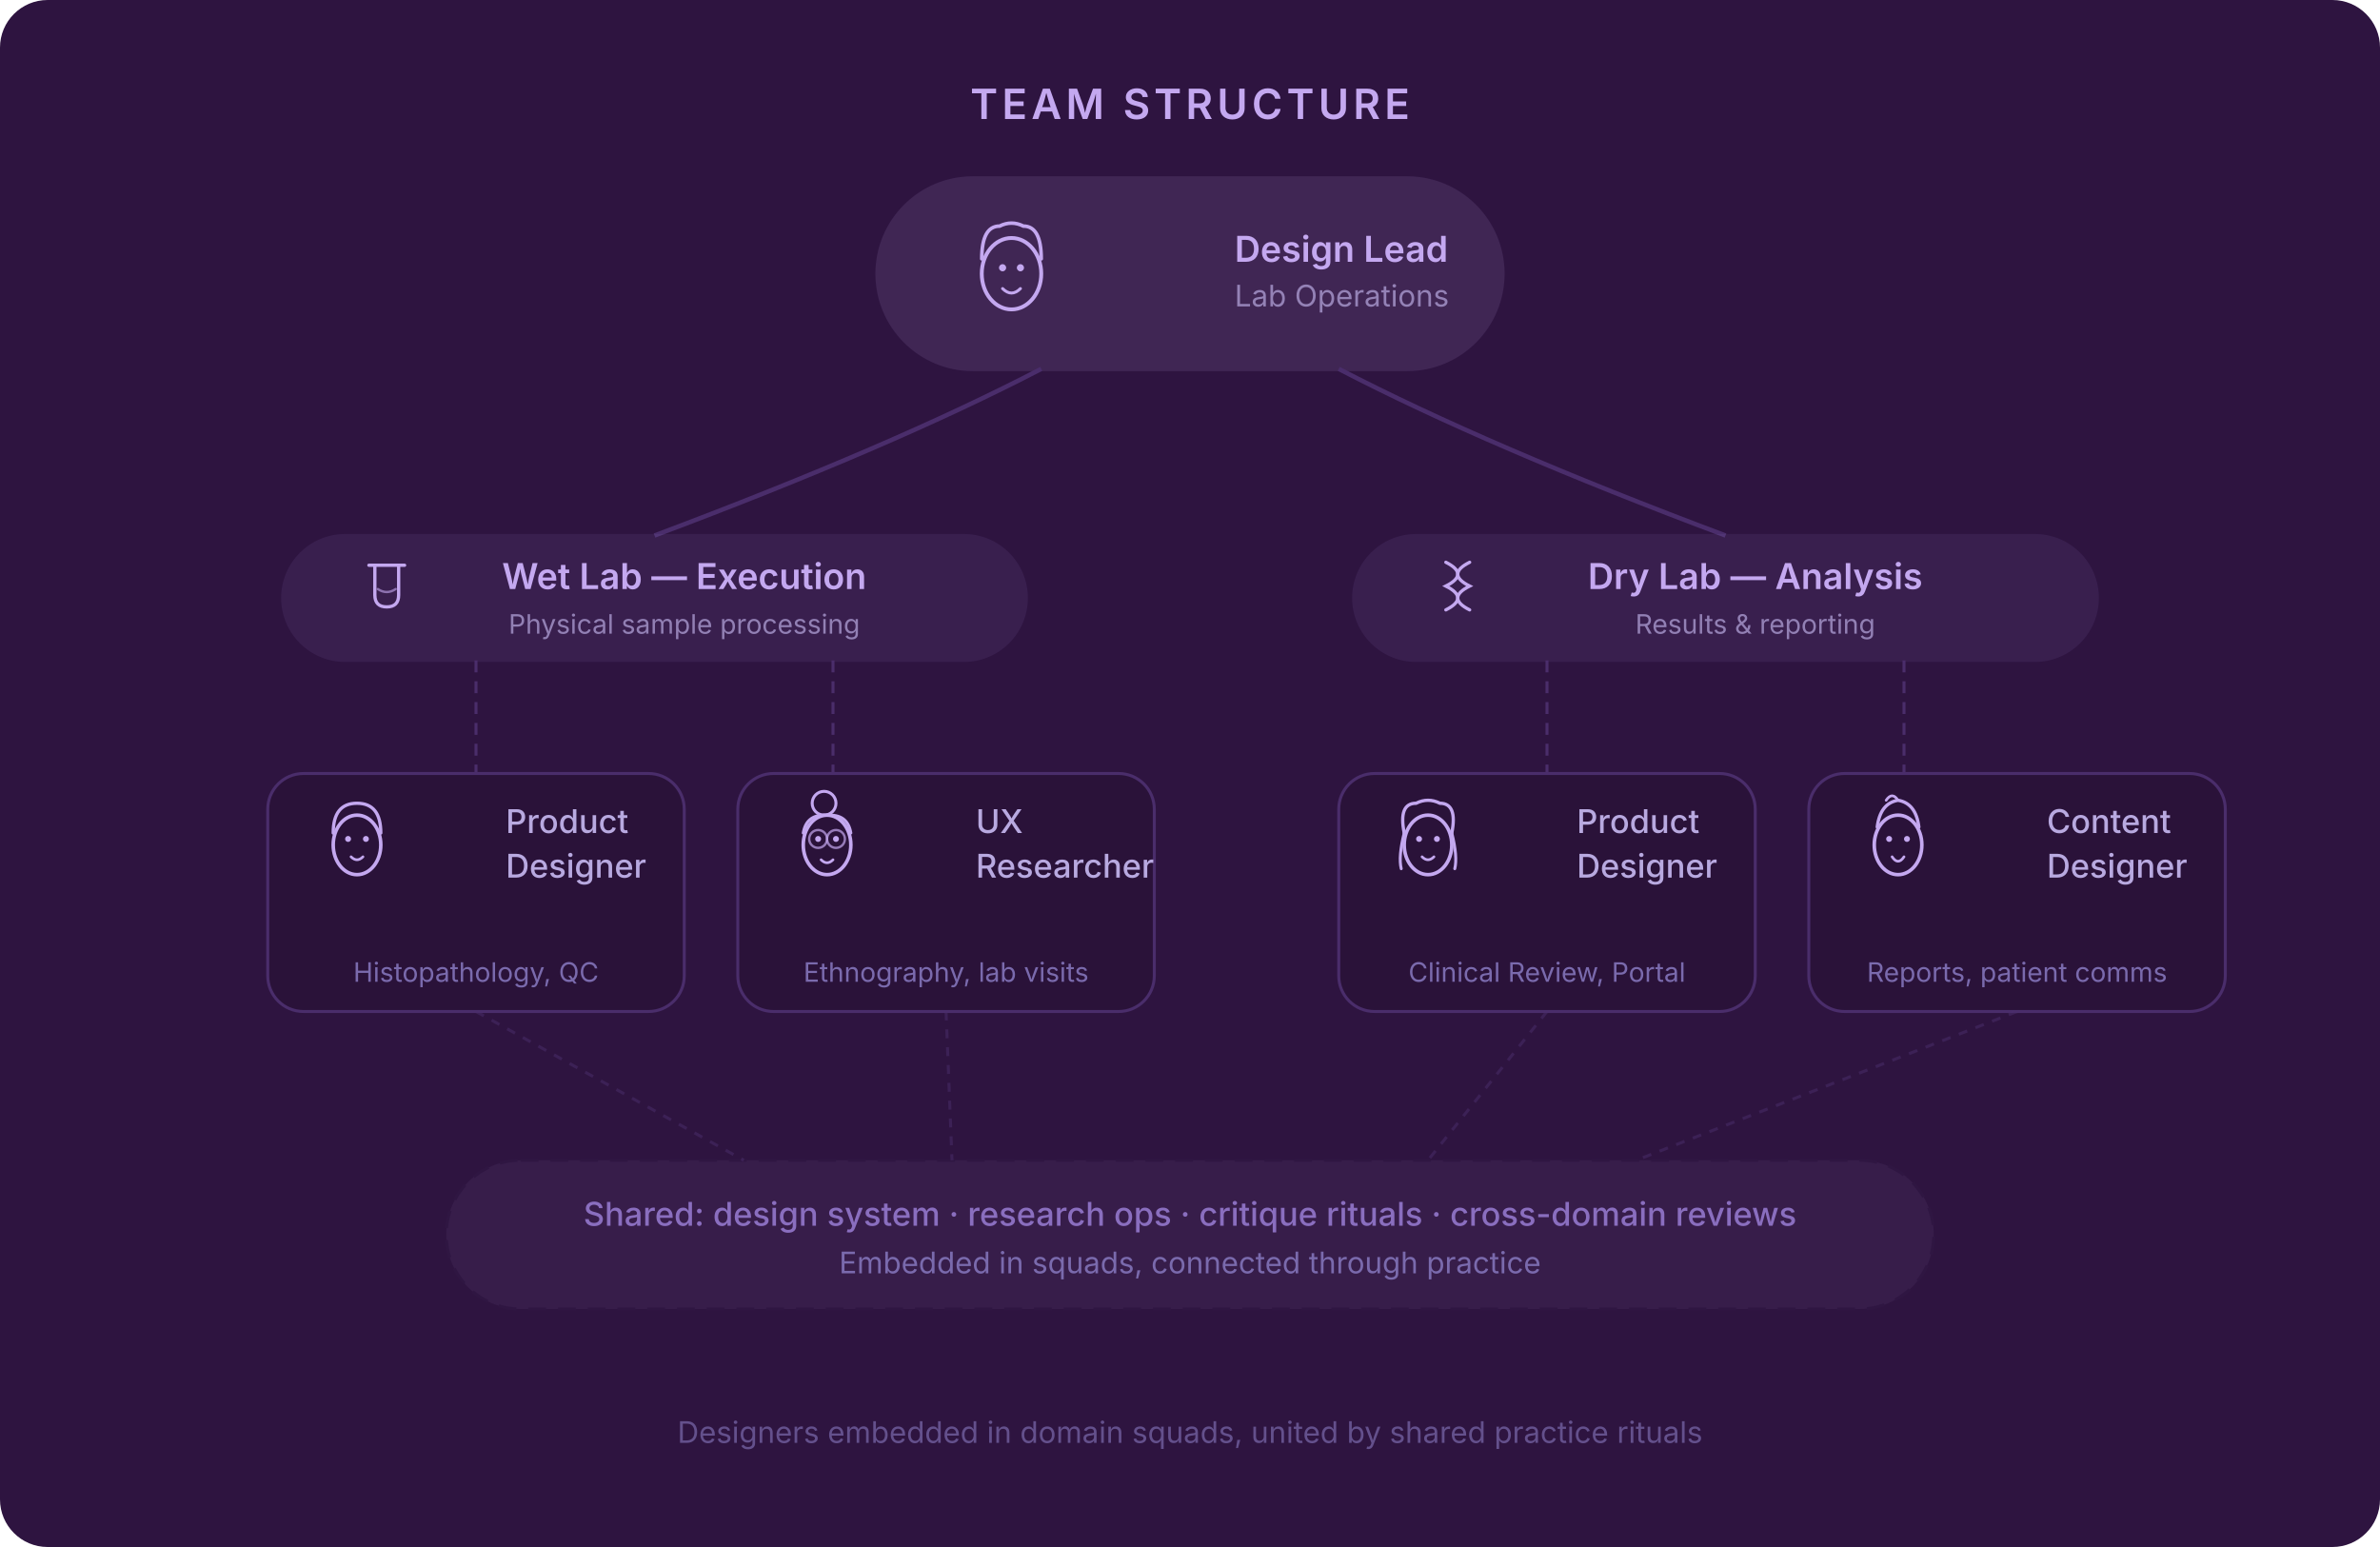
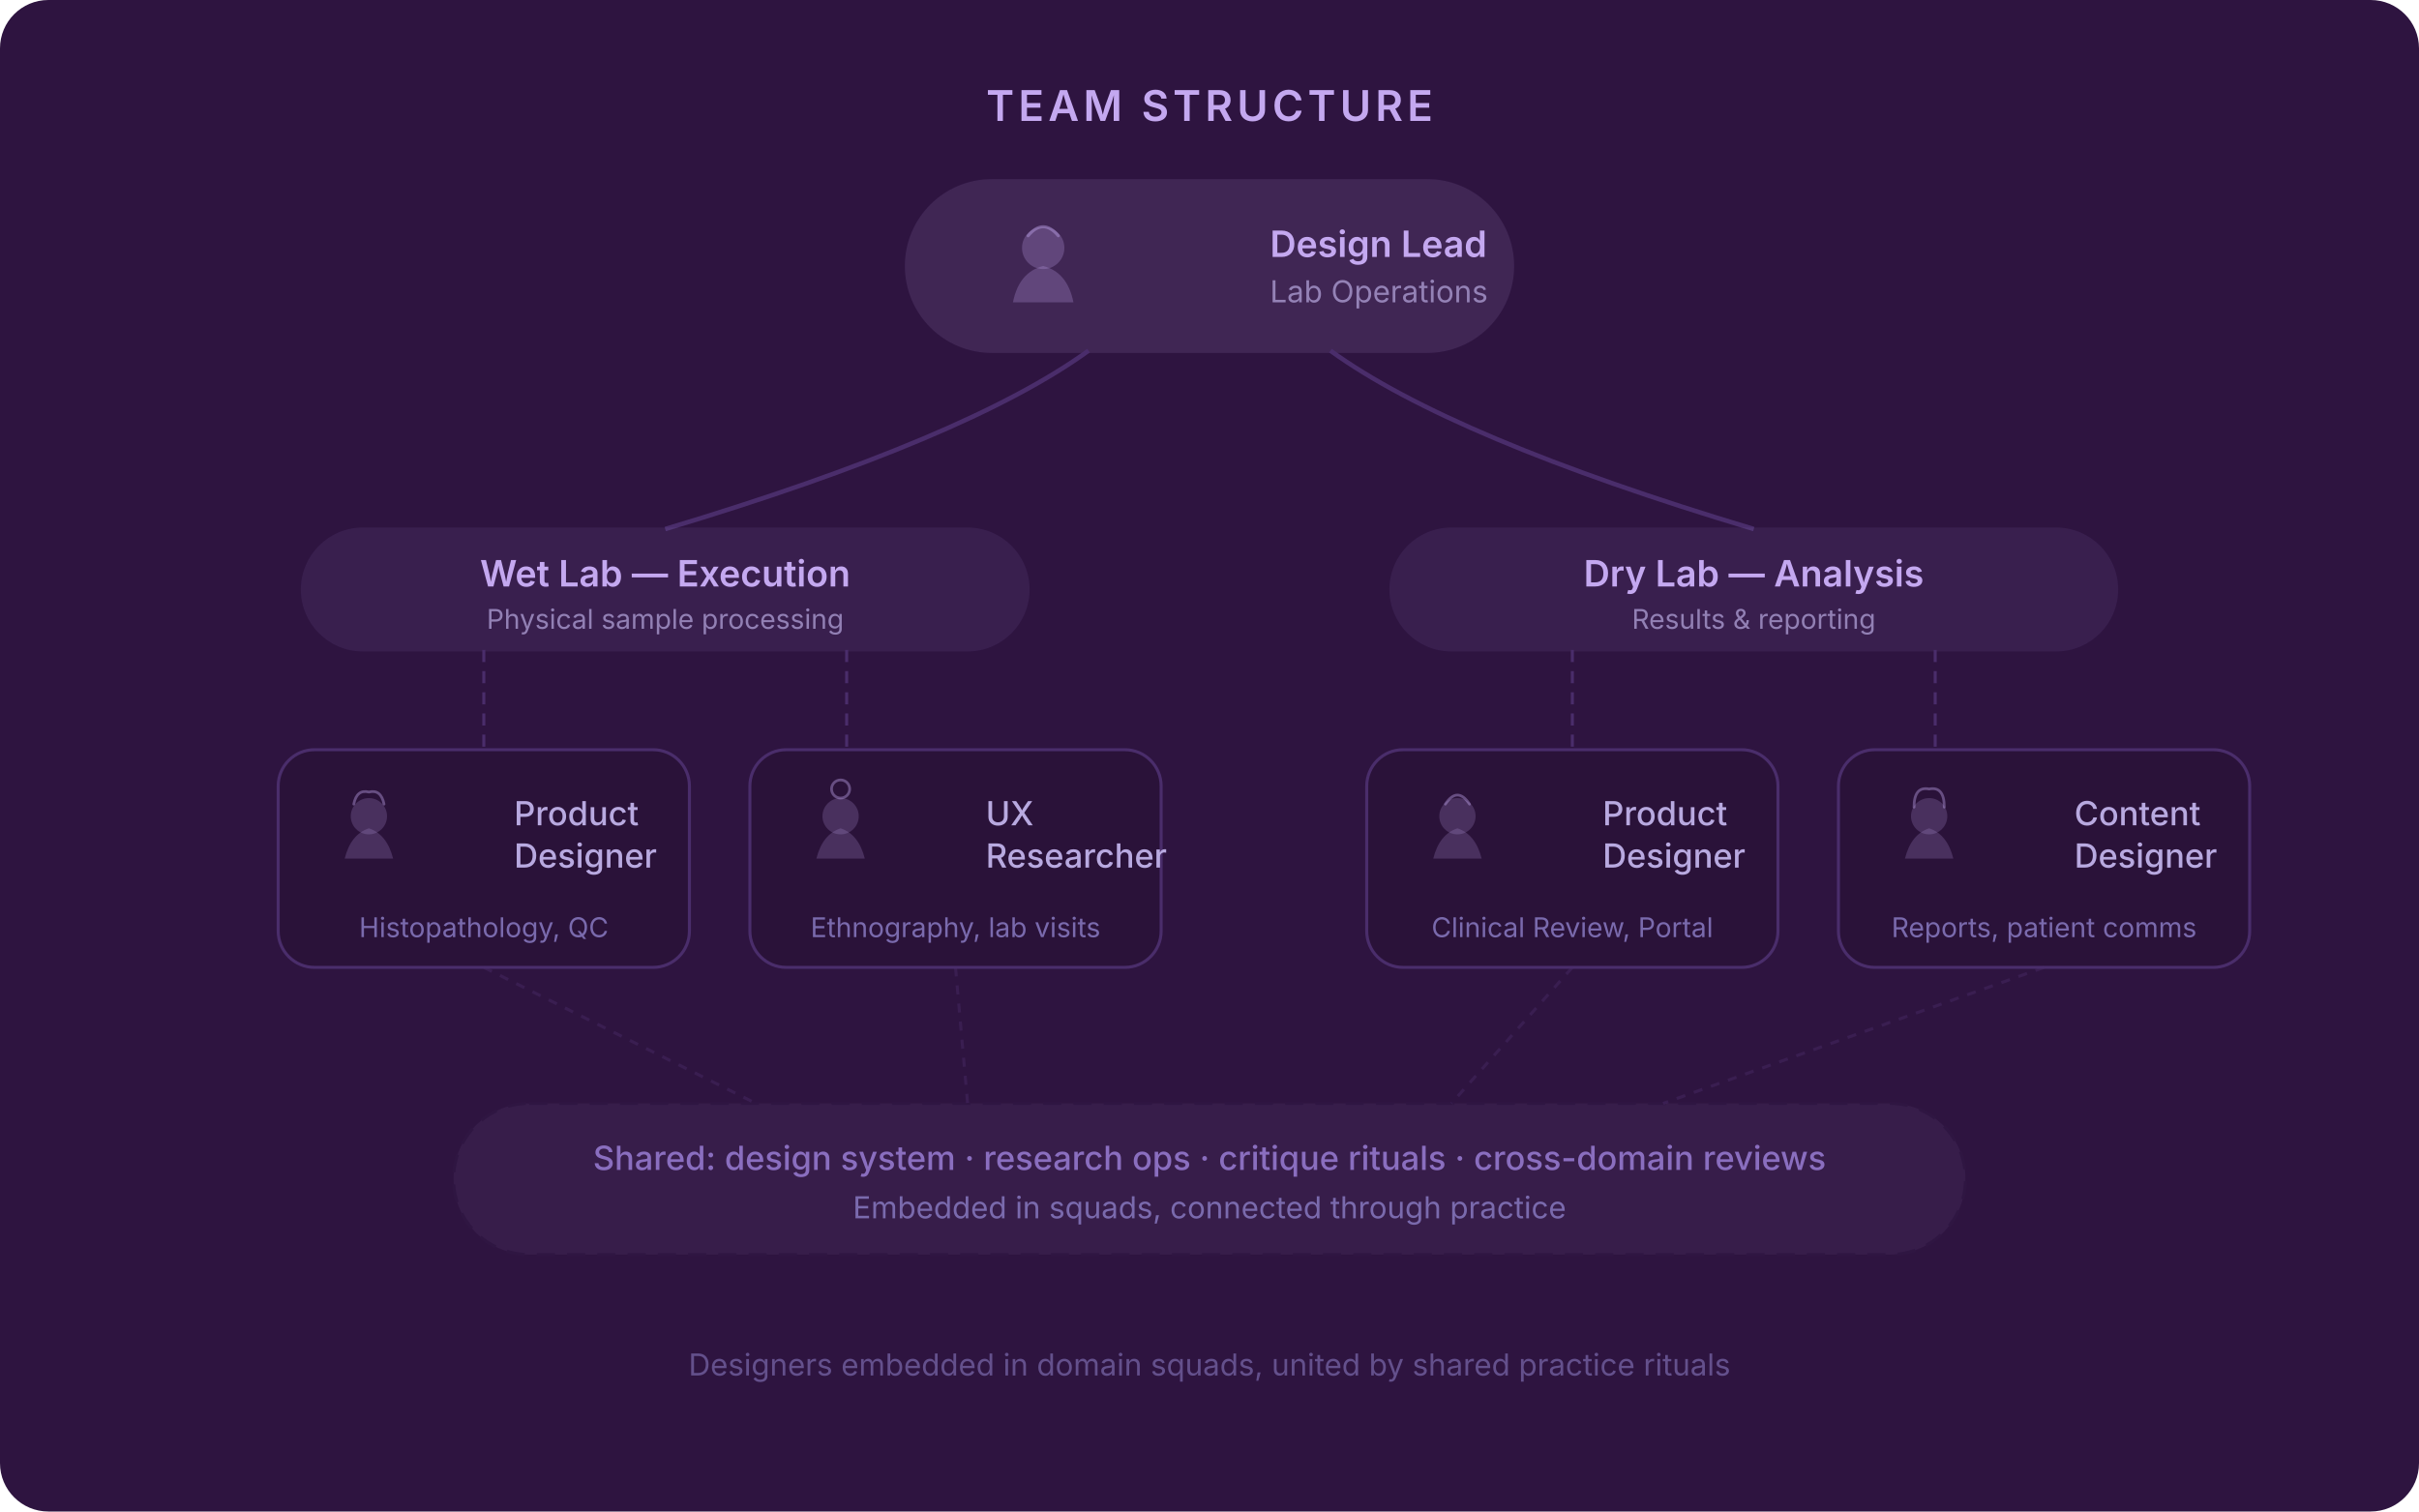
- <svg xmlns="http://www.w3.org/2000/svg" viewBox="0 0 800 520" font-family="Inter, system-ui, sans-serif">
-   <rect width="800" height="520" fill="#2e1440" rx="16" />
+ <svg xmlns="http://www.w3.org/2000/svg" viewBox="0 0 800 500" font-family="Inter, system-ui, sans-serif">
+   <rect width="800" height="500" fill="#2e1440" rx="16" />
  <text x="400" y="40" text-anchor="middle" fill="#c4a8f0" font-size="14" font-weight="600" letter-spacing="0.1em">TEAM STRUCTURE</text>
-   <rect x="295" y="60" width="210" height="64" rx="32" fill="#c4a8f0" opacity="0.12" stroke="#c4a8f0" stroke-width="1.5" />
-   <g transform="translate(340, 92)">
-     <ellipse cx="0" cy="0" rx="10" ry="12" fill="none" stroke="#c4a8f0" stroke-width="1.3" />
-     <path d="M-10 -5 Q-10 -16 -4 -16 Q0 -18 4 -16 Q10 -16 10 -5" fill="none" stroke="#c4a8f0" stroke-width="1.2" stroke-linecap="round" />
-     <circle cx="-3" cy="-2" r="1.2" fill="#c4a8f0" />
-     <circle cx="3" cy="-2" r="1.2" fill="#c4a8f0" />
-     <path d="M-3 5 Q0 8 3 5" fill="none" stroke="#c4a8f0" stroke-width="1" stroke-linecap="round" />
+   <rect x="300" y="60" width="200" height="56" rx="28" fill="#c4a8f0" opacity="0.12" stroke="#c4a8f0" stroke-width="1.5" />
+   <g transform="translate(345, 88)">
+     <circle cx="0" cy="-6" r="7" fill="#c4a8f0" opacity="0.25" />
+     <path d="M-10 12 Q-8 2 0 0 Q8 2 10 12" fill="#c4a8f0" opacity="0.25" />
+     <path d="M-5 -10 Q0 -16 5 -10" fill="none" stroke="#c4a8f0" stroke-width="1" stroke-linecap="round" opacity="0.4" />
  </g>
-   <text x="415" y="88" fill="#c4a8f0" font-size="12" font-weight="600">Design Lead</text>
-   <text x="415" y="103" fill="#b8a9e0" font-size="10" opacity="0.7">Lab Operations</text>
-   <path d="M350 124 Q300 150 220 180" stroke="#4a2d6b" stroke-width="1.5" fill="none" />
-   <path d="M450 124 Q500 150 580 180" stroke="#4a2d6b" stroke-width="1.5" fill="none" />
-   <rect x="95" y="180" width="250" height="42" rx="21" fill="#8a6ebf" opacity="0.12" stroke="#8a6ebf" stroke-width="1" />
-   <g transform="translate(130, 196)">
-     <path d="M-4 -6 L-4 4 Q-4 8 0 8 Q4 8 4 4 L4 -6" fill="none" stroke="#c4a8f0" stroke-width="1.1" stroke-linecap="round" />
-     <line x1="-6" y1="-6" x2="6" y2="-6" stroke="#c4a8f0" stroke-width="1.1" stroke-linecap="round" />
-     <path d="M-3 2 Q0 4 3 2" fill="none" stroke="#c4a8f0" stroke-width="0.8" stroke-linecap="round" opacity="0.6" />
+   <text x="420" y="85" fill="#c4a8f0" font-size="12" font-weight="600">Design Lead</text>
+   <text x="420" y="100" fill="#b8a9e0" font-size="10" opacity="0.7">Lab Operations</text>
+   <path d="M360 116 Q320 145 220 175" stroke="#4a2d6b" stroke-width="1.5" fill="none" />
+   <path d="M440 116 Q480 145 580 175" stroke="#4a2d6b" stroke-width="1.5" fill="none" />
+   <rect x="100" y="175" width="240" height="40" rx="20" fill="#8a6ebf" opacity="0.12" stroke="#8a6ebf" stroke-width="1" />
+   <text x="220" y="194" text-anchor="middle" fill="#c4a8f0" font-size="12" font-weight="600">Wet Lab — Execution</text>
+   <text x="220" y="208" text-anchor="middle" fill="#b8a9e0" font-size="9" opacity="0.7">Physical sample processing</text>
+   <rect x="460" y="175" width="240" height="40" rx="20" fill="#8a6ebf" opacity="0.12" stroke="#8a6ebf" stroke-width="1" />
+   <text x="580" y="194" text-anchor="middle" fill="#c4a8f0" font-size="12" font-weight="600">Dry Lab — Analysis</text>
+   <text x="580" y="208" text-anchor="middle" fill="#b8a9e0" font-size="9" opacity="0.7">Results &amp; reporting</text>
+   <line x1="160" y1="215" x2="160" y2="248" stroke="#4a2d6b" stroke-width="1" stroke-dasharray="4,3" />
+   <line x1="280" y1="215" x2="280" y2="248" stroke="#4a2d6b" stroke-width="1" stroke-dasharray="4,3" />
+   <line x1="520" y1="215" x2="520" y2="248" stroke="#4a2d6b" stroke-width="1" stroke-dasharray="4,3" />
+   <line x1="640" y1="215" x2="640" y2="248" stroke="#4a2d6b" stroke-width="1" stroke-dasharray="4,3" />
+   <rect x="92" y="248" width="136" height="72" rx="12" fill="#2a1239" stroke="#4a2d6b" stroke-width="1" />
+   <g transform="translate(122, 274)">
+     <circle cx="0" cy="-4" r="6" fill="#c4a8f0" opacity="0.2" />
+     <path d="M-8 10 Q-6 2 0 0 Q6 2 8 10" fill="#c4a8f0" opacity="0.2" />
+     <path d="M-5 -8 Q-4 -13 0 -12 Q4 -13 5 -8" fill="none" stroke="#c4a8f0" stroke-width="0.9" stroke-linecap="round" opacity="0.4" />
  </g>
-   <text x="230" y="198" text-anchor="middle" fill="#c4a8f0" font-size="12" font-weight="600">Wet Lab — Execution</text>
-   <text x="230" y="213" text-anchor="middle" fill="#b8a9e0" font-size="9" opacity="0.7">Physical sample processing</text>
-   <rect x="455" y="180" width="250" height="42" rx="21" fill="#8a6ebf" opacity="0.12" stroke="#8a6ebf" stroke-width="1" />
-   <g transform="translate(490, 196)">
-     <path d="M-4 -7 Q4 -3 -4 1 Q4 5 -4 9" fill="none" stroke="#c4a8f0" stroke-width="1.1" stroke-linecap="round" />
-     <path d="M4 -7 Q-4 -3 4 1 Q-4 5 4 9" fill="none" stroke="#c4a8f0" stroke-width="1.1" stroke-linecap="round" />
+   <text x="170" y="273" fill="#b8a9e0" font-size="11" font-weight="500">Product</text>
+   <text x="170" y="287" fill="#b8a9e0" font-size="11" font-weight="500">Designer</text>
+   <text x="160" y="310" text-anchor="middle" fill="#7a6aad" font-size="9">Histopathology, QC</text>
+   <rect x="248" y="248" width="136" height="72" rx="12" fill="#2a1239" stroke="#4a2d6b" stroke-width="1" />
+   <g transform="translate(278, 274)">
+     <circle cx="0" cy="-4" r="6" fill="#c4a8f0" opacity="0.2" />
+     <path d="M-8 10 Q-6 2 0 0 Q6 2 8 10" fill="#c4a8f0" opacity="0.2" />
+     <circle cx="0" cy="-13" r="3" fill="none" stroke="#c4a8f0" stroke-width="0.9" stroke-linecap="round" opacity="0.4" />
  </g>
-   <text x="590" y="198" text-anchor="middle" fill="#c4a8f0" font-size="12" font-weight="600">Dry Lab — Analysis</text>
-   <text x="590" y="213" text-anchor="middle" fill="#b8a9e0" font-size="9" opacity="0.7">Results &amp; reporting</text>
-   <line x1="160" y1="222" x2="160" y2="260" stroke="#4a2d6b" stroke-width="1" stroke-dasharray="4,3" />
-   <line x1="280" y1="222" x2="280" y2="260" stroke="#4a2d6b" stroke-width="1" stroke-dasharray="4,3" />
-   <line x1="520" y1="222" x2="520" y2="260" stroke="#4a2d6b" stroke-width="1" stroke-dasharray="4,3" />
-   <line x1="640" y1="222" x2="640" y2="260" stroke="#4a2d6b" stroke-width="1" stroke-dasharray="4,3" />
-   <rect x="90" y="260" width="140" height="80" rx="12" fill="#2a1239" stroke="#4a2d6b" stroke-width="1" />
-   <g transform="translate(120, 284)">
-     <ellipse cx="0" cy="0" rx="8" ry="10" fill="none" stroke="#c4a8f0" stroke-width="1.2" />
-     <path d="M-8 -4 Q-8 -14 0 -14 Q8 -14 8 -4" fill="none" stroke="#c4a8f0" stroke-width="1.1" stroke-linecap="round" />
-     <circle cx="-3" cy="-2" r="1" fill="#c4a8f0" />
-     <circle cx="3" cy="-2" r="1" fill="#c4a8f0" />
-     <path d="M-2 4 Q0 6 2 4" fill="none" stroke="#c4a8f0" stroke-width="0.9" stroke-linecap="round" />
+   <text x="326" y="273" fill="#b8a9e0" font-size="11" font-weight="500">UX</text>
+   <text x="326" y="287" fill="#b8a9e0" font-size="11" font-weight="500">Researcher</text>
+   <text x="316" y="310" text-anchor="middle" fill="#7a6aad" font-size="9">Ethnography, lab visits</text>
+   <rect x="452" y="248" width="136" height="72" rx="12" fill="#2a1239" stroke="#4a2d6b" stroke-width="1" />
+   <g transform="translate(482, 274)">
+     <circle cx="0" cy="-4" r="6" fill="#c4a8f0" opacity="0.2" />
+     <path d="M-8 10 Q-6 2 0 0 Q6 2 8 10" fill="#c4a8f0" opacity="0.2" />
+     <path d="M-4 -8 Q0 -14 4 -8" fill="none" stroke="#c4a8f0" stroke-width="0.9" stroke-linecap="round" opacity="0.4" />
  </g>
-   <text x="170" y="280" fill="#b8a9e0" font-size="11" font-weight="500">Product</text>
-   <text x="170" y="295" fill="#b8a9e0" font-size="11" font-weight="500">Designer</text>
-   <text x="160" y="330" text-anchor="middle" fill="#7a6aad" font-size="9">Histopathology, QC</text>
-   <rect x="248" y="260" width="140" height="80" rx="12" fill="#2a1239" stroke="#4a2d6b" stroke-width="1" />
-   <g transform="translate(278, 284)">
-     <ellipse cx="0" cy="0" rx="8" ry="10" fill="none" stroke="#c4a8f0" stroke-width="1.2" />
-     <circle cx="-1" cy="-14" r="4" fill="none" stroke="#c4a8f0" stroke-width="1" stroke-linecap="round" />
-     <path d="M-8 -4 Q-7 -10 -1 -10" fill="none" stroke="#c4a8f0" stroke-width="1" stroke-linecap="round" />
-     <path d="M8 -4 Q7 -10 1 -10" fill="none" stroke="#c4a8f0" stroke-width="1" stroke-linecap="round" />
-     <circle cx="-3" cy="-2" r="3" fill="none" stroke="#c4a8f0" stroke-width="0.8" opacity="0.7" />
-     <circle cx="3" cy="-2" r="3" fill="none" stroke="#c4a8f0" stroke-width="0.8" opacity="0.7" />
-     <circle cx="-3" cy="-2" r="1" fill="#c4a8f0" />
-     <circle cx="3" cy="-2" r="1" fill="#c4a8f0" />
-     <path d="M-2 5 Q0 7 2 5" fill="none" stroke="#c4a8f0" stroke-width="0.9" stroke-linecap="round" />
+   <text x="530" y="273" fill="#b8a9e0" font-size="11" font-weight="500">Product</text>
+   <text x="530" y="287" fill="#b8a9e0" font-size="11" font-weight="500">Designer</text>
+   <text x="520" y="310" text-anchor="middle" fill="#7a6aad" font-size="9">Clinical Review, Portal</text>
+   <rect x="608" y="248" width="136" height="72" rx="12" fill="#2a1239" stroke="#4a2d6b" stroke-width="1" />
+   <g transform="translate(638, 274)">
+     <circle cx="0" cy="-4" r="6" fill="#c4a8f0" opacity="0.2" />
+     <path d="M-8 10 Q-6 2 0 0 Q6 2 8 10" fill="#c4a8f0" opacity="0.2" />
+     <path d="M-5 -7 Q-5 -14 0 -13 Q5 -14 5 -7" fill="none" stroke="#c4a8f0" stroke-width="0.9" stroke-linecap="round" opacity="0.4" />
  </g>
-   <text x="328" y="280" fill="#b8a9e0" font-size="11" font-weight="500">UX</text>
-   <text x="328" y="295" fill="#b8a9e0" font-size="11" font-weight="500">Researcher</text>
-   <text x="318" y="330" text-anchor="middle" fill="#7a6aad" font-size="9">Ethnography, lab visits</text>
-   <rect x="450" y="260" width="140" height="80" rx="12" fill="#2a1239" stroke="#4a2d6b" stroke-width="1" />
-   <g transform="translate(480, 284)">
-     <ellipse cx="0" cy="0" rx="8" ry="10" fill="none" stroke="#c4a8f0" stroke-width="1.2" />
-     <path d="M-8 -4 Q-10 -14 -4 -14 Q0 -16 4 -14 Q10 -14 8 -4" fill="none" stroke="#c4a8f0" stroke-width="1.1" stroke-linecap="round" />
-     <path d="M-8 -4 Q-10 4 -9 8" fill="none" stroke="#c4a8f0" stroke-width="1" stroke-linecap="round" />
-     <path d="M8 -4 Q10 4 9 8" fill="none" stroke="#c4a8f0" stroke-width="1" stroke-linecap="round" />
-     <circle cx="-3" cy="-2" r="1" fill="#c4a8f0" />
-     <circle cx="3" cy="-2" r="1" fill="#c4a8f0" />
-     <path d="M-2 4 Q0 6 2 4" fill="none" stroke="#c4a8f0" stroke-width="0.9" stroke-linecap="round" />
-   </g>
-   <text x="530" y="280" fill="#b8a9e0" font-size="11" font-weight="500">Product</text>
-   <text x="530" y="295" fill="#b8a9e0" font-size="11" font-weight="500">Designer</text>
-   <text x="520" y="330" text-anchor="middle" fill="#7a6aad" font-size="9">Clinical Review, Portal</text>
-   <rect x="608" y="260" width="140" height="80" rx="12" fill="#2a1239" stroke="#4a2d6b" stroke-width="1" />
-   <g transform="translate(638, 284)">
-     <ellipse cx="0" cy="0" rx="8" ry="10" fill="none" stroke="#c4a8f0" stroke-width="1.2" />
-     <path d="M-7 -6 Q-6 -14 0 -15 Q6 -14 7 -6" fill="none" stroke="#c4a8f0" stroke-width="1.1" stroke-linecap="round" />
-     <path d="M-4 -15 Q-2 -18 0 -15" fill="none" stroke="#c4a8f0" stroke-width="0.9" stroke-linecap="round" />
-     <circle cx="-3" cy="-2" r="1" fill="#c4a8f0" />
-     <circle cx="3" cy="-2" r="1" fill="#c4a8f0" />
-     <path d="M-2 4 Q0 7 2 4" fill="none" stroke="#c4a8f0" stroke-width="0.9" stroke-linecap="round" />
-   </g>
-   <text x="688" y="280" fill="#b8a9e0" font-size="11" font-weight="500">Content</text>
-   <text x="688" y="295" fill="#b8a9e0" font-size="11" font-weight="500">Designer</text>
-   <text x="678" y="330" text-anchor="middle" fill="#7a6aad" font-size="9">Reports, patient comms</text>
-   <line x1="160" y1="340" x2="250" y2="390" stroke="#4a2d6b" stroke-width="1" stroke-dasharray="3,3" opacity="0.5" />
-   <line x1="318" y1="340" x2="320" y2="390" stroke="#4a2d6b" stroke-width="1" stroke-dasharray="3,3" opacity="0.5" />
-   <line x1="520" y1="340" x2="480" y2="390" stroke="#4a2d6b" stroke-width="1" stroke-dasharray="3,3" opacity="0.5" />
-   <line x1="678" y1="340" x2="550" y2="390" stroke="#4a2d6b" stroke-width="1" stroke-dasharray="3,3" opacity="0.5" />
-   <rect x="150" y="390" width="500" height="50" rx="25" fill="#c4a8f0" opacity="0.06" stroke="#4a2d6b" stroke-width="1" stroke-dasharray="6,4" />
-   <text x="400" y="412" text-anchor="middle" fill="#8a6ebf" font-size="11" font-weight="500">Shared: design system  ·  research ops  ·  critique rituals  ·  cross-domain reviews</text>
-   <text x="400" y="428" text-anchor="middle" fill="#7a6aad" font-size="10">Embedded in squads, connected through practice</text>
-   <text x="400" y="485" text-anchor="middle" fill="#7a6aad" font-size="10" opacity="0.7">Designers embedded in domain squads, united by shared practice rituals</text>
+   <text x="686" y="273" fill="#b8a9e0" font-size="11" font-weight="500">Content</text>
+   <text x="686" y="287" fill="#b8a9e0" font-size="11" font-weight="500">Designer</text>
+   <text x="676" y="310" text-anchor="middle" fill="#7a6aad" font-size="9">Reports, patient comms</text>
+   <line x1="160" y1="320" x2="250" y2="365" stroke="#4a2d6b" stroke-width="1" stroke-dasharray="3,3" opacity="0.4" />
+   <line x1="316" y1="320" x2="320" y2="365" stroke="#4a2d6b" stroke-width="1" stroke-dasharray="3,3" opacity="0.4" />
+   <line x1="520" y1="320" x2="480" y2="365" stroke="#4a2d6b" stroke-width="1" stroke-dasharray="3,3" opacity="0.4" />
+   <line x1="676" y1="320" x2="550" y2="365" stroke="#4a2d6b" stroke-width="1" stroke-dasharray="3,3" opacity="0.4" />
+   <rect x="150" y="365" width="500" height="50" rx="25" fill="#c4a8f0" opacity="0.06" stroke="#4a2d6b" stroke-width="1" stroke-dasharray="6,4" />
+   <text x="400" y="387" text-anchor="middle" fill="#8a6ebf" font-size="11" font-weight="500">Shared: design system  ·  research ops  ·  critique rituals  ·  cross-domain reviews</text>
+   <text x="400" y="403" text-anchor="middle" fill="#7a6aad" font-size="10">Embedded in squads, connected through practice</text>
+   <text x="400" y="455" text-anchor="middle" fill="#7a6aad" font-size="10" opacity="0.7">Designers embedded in domain squads, united by shared practice rituals</text>
</svg>
